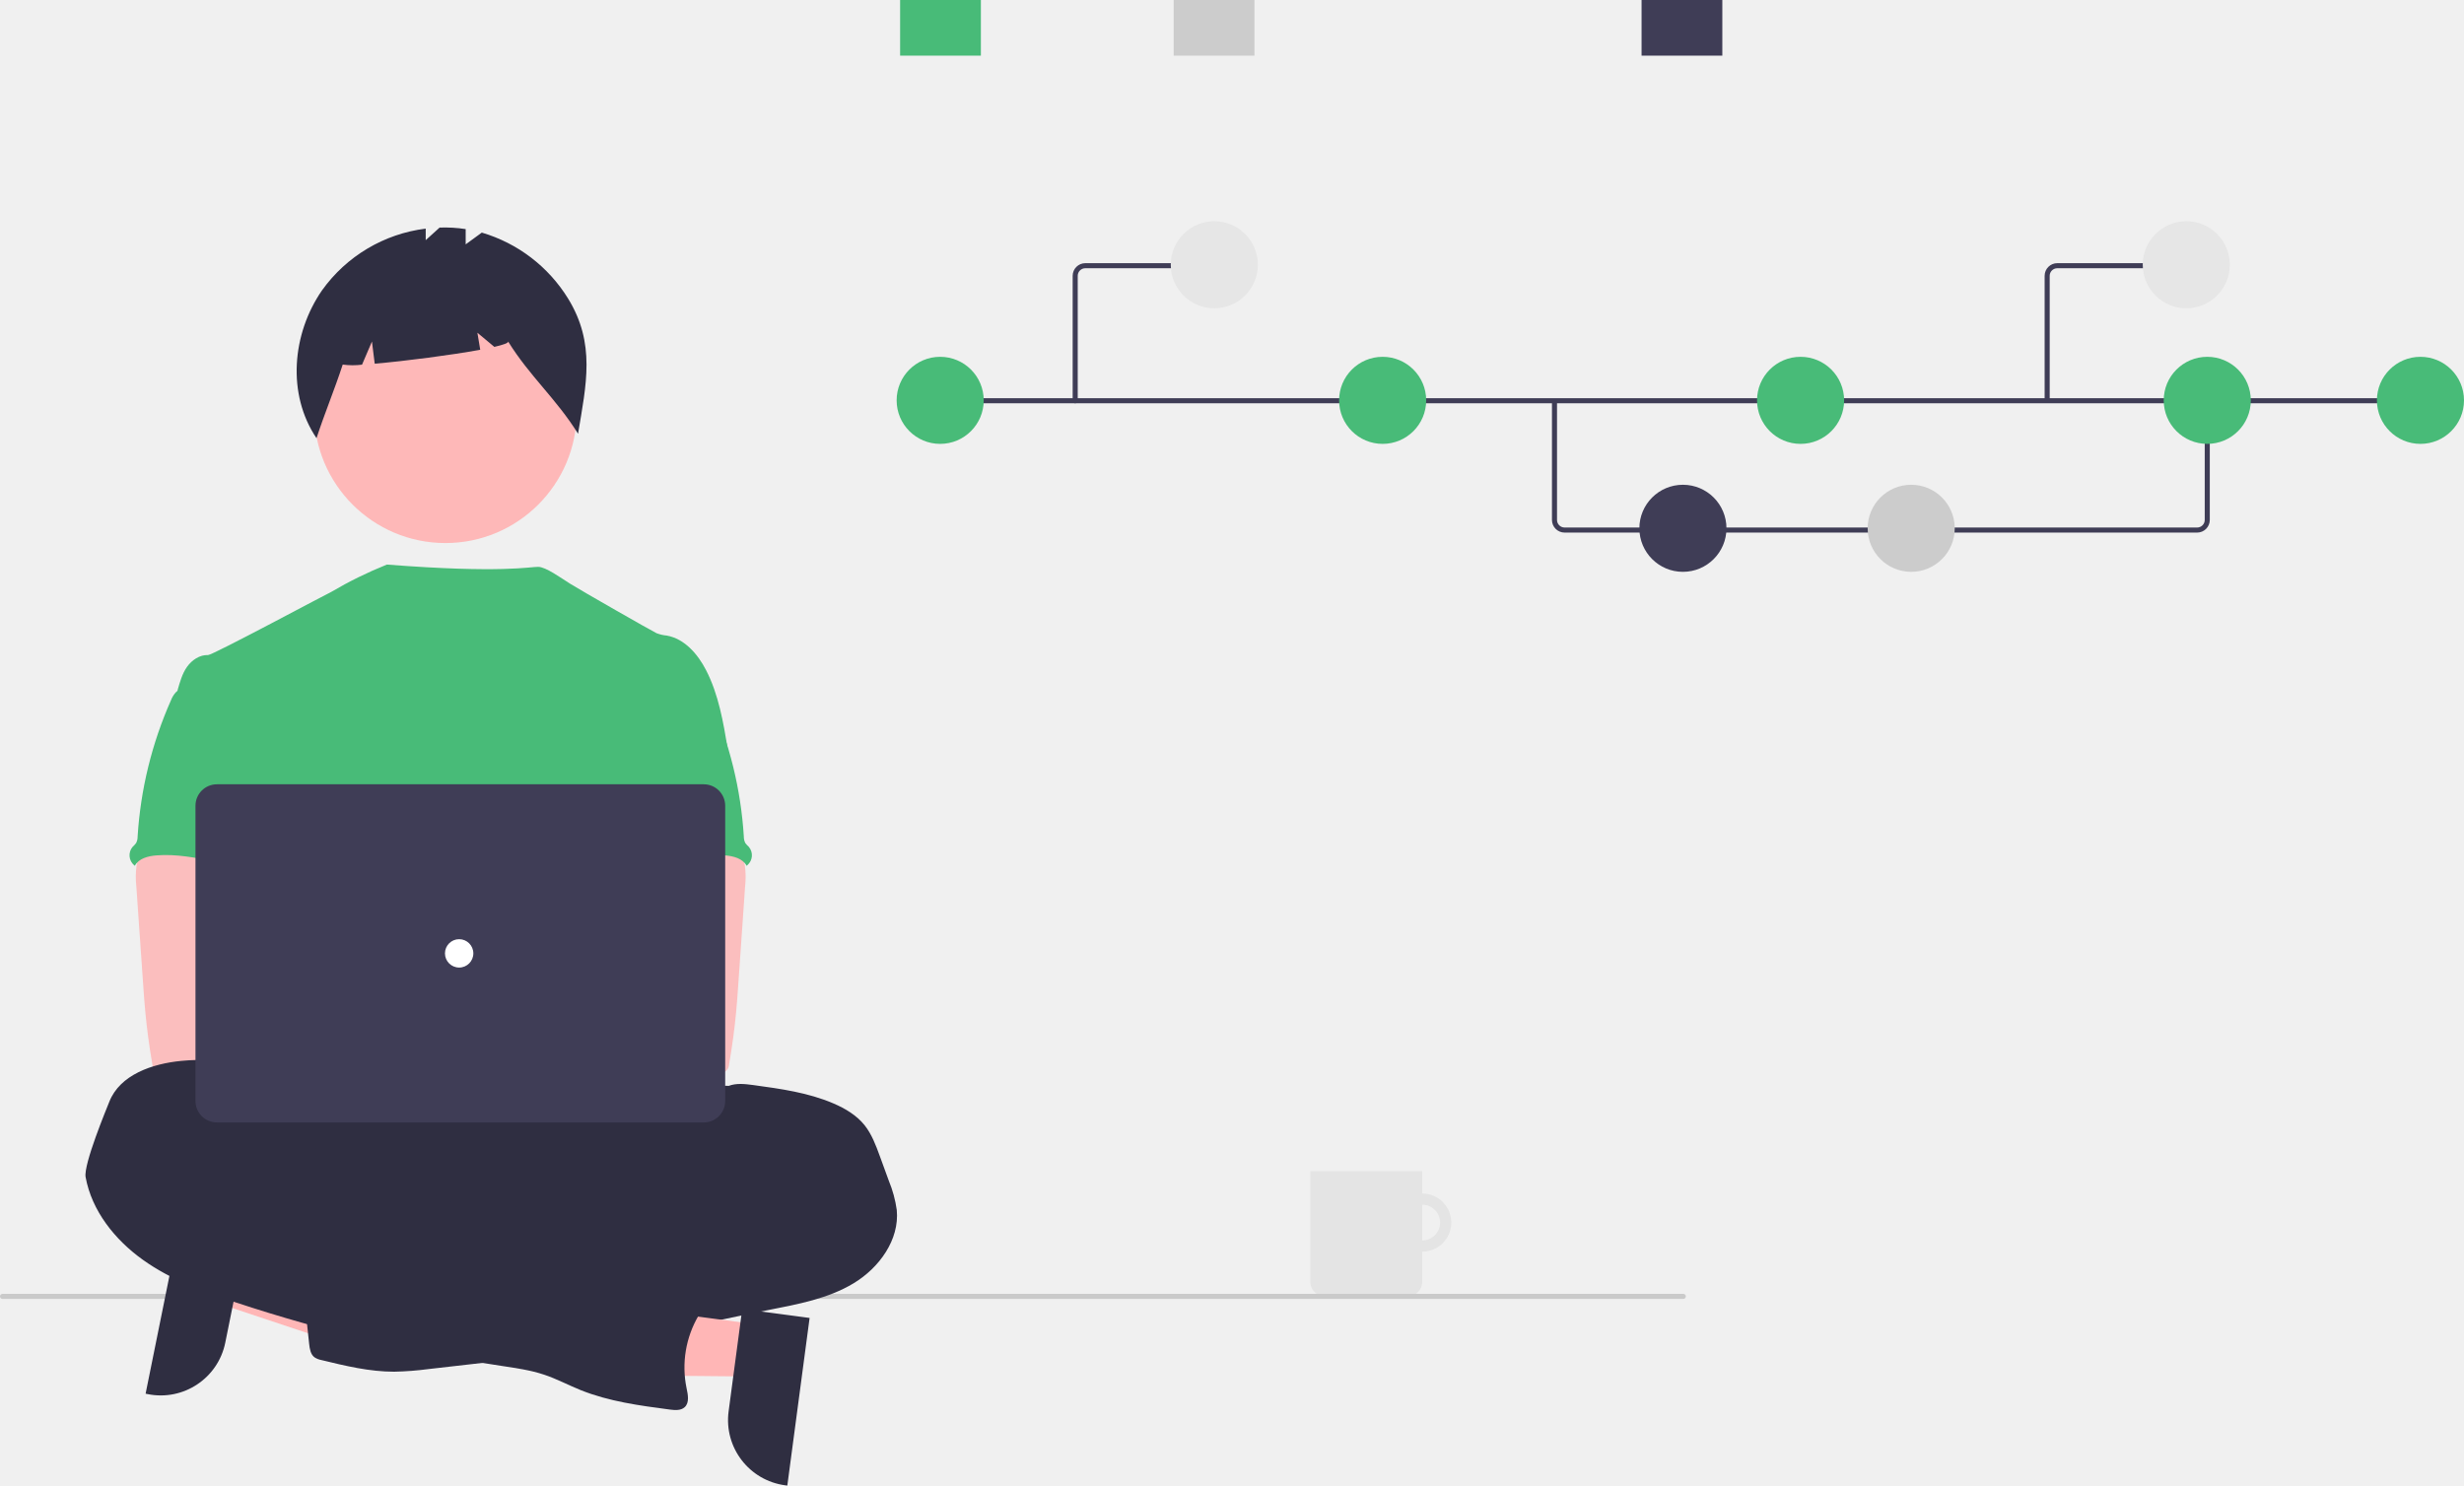
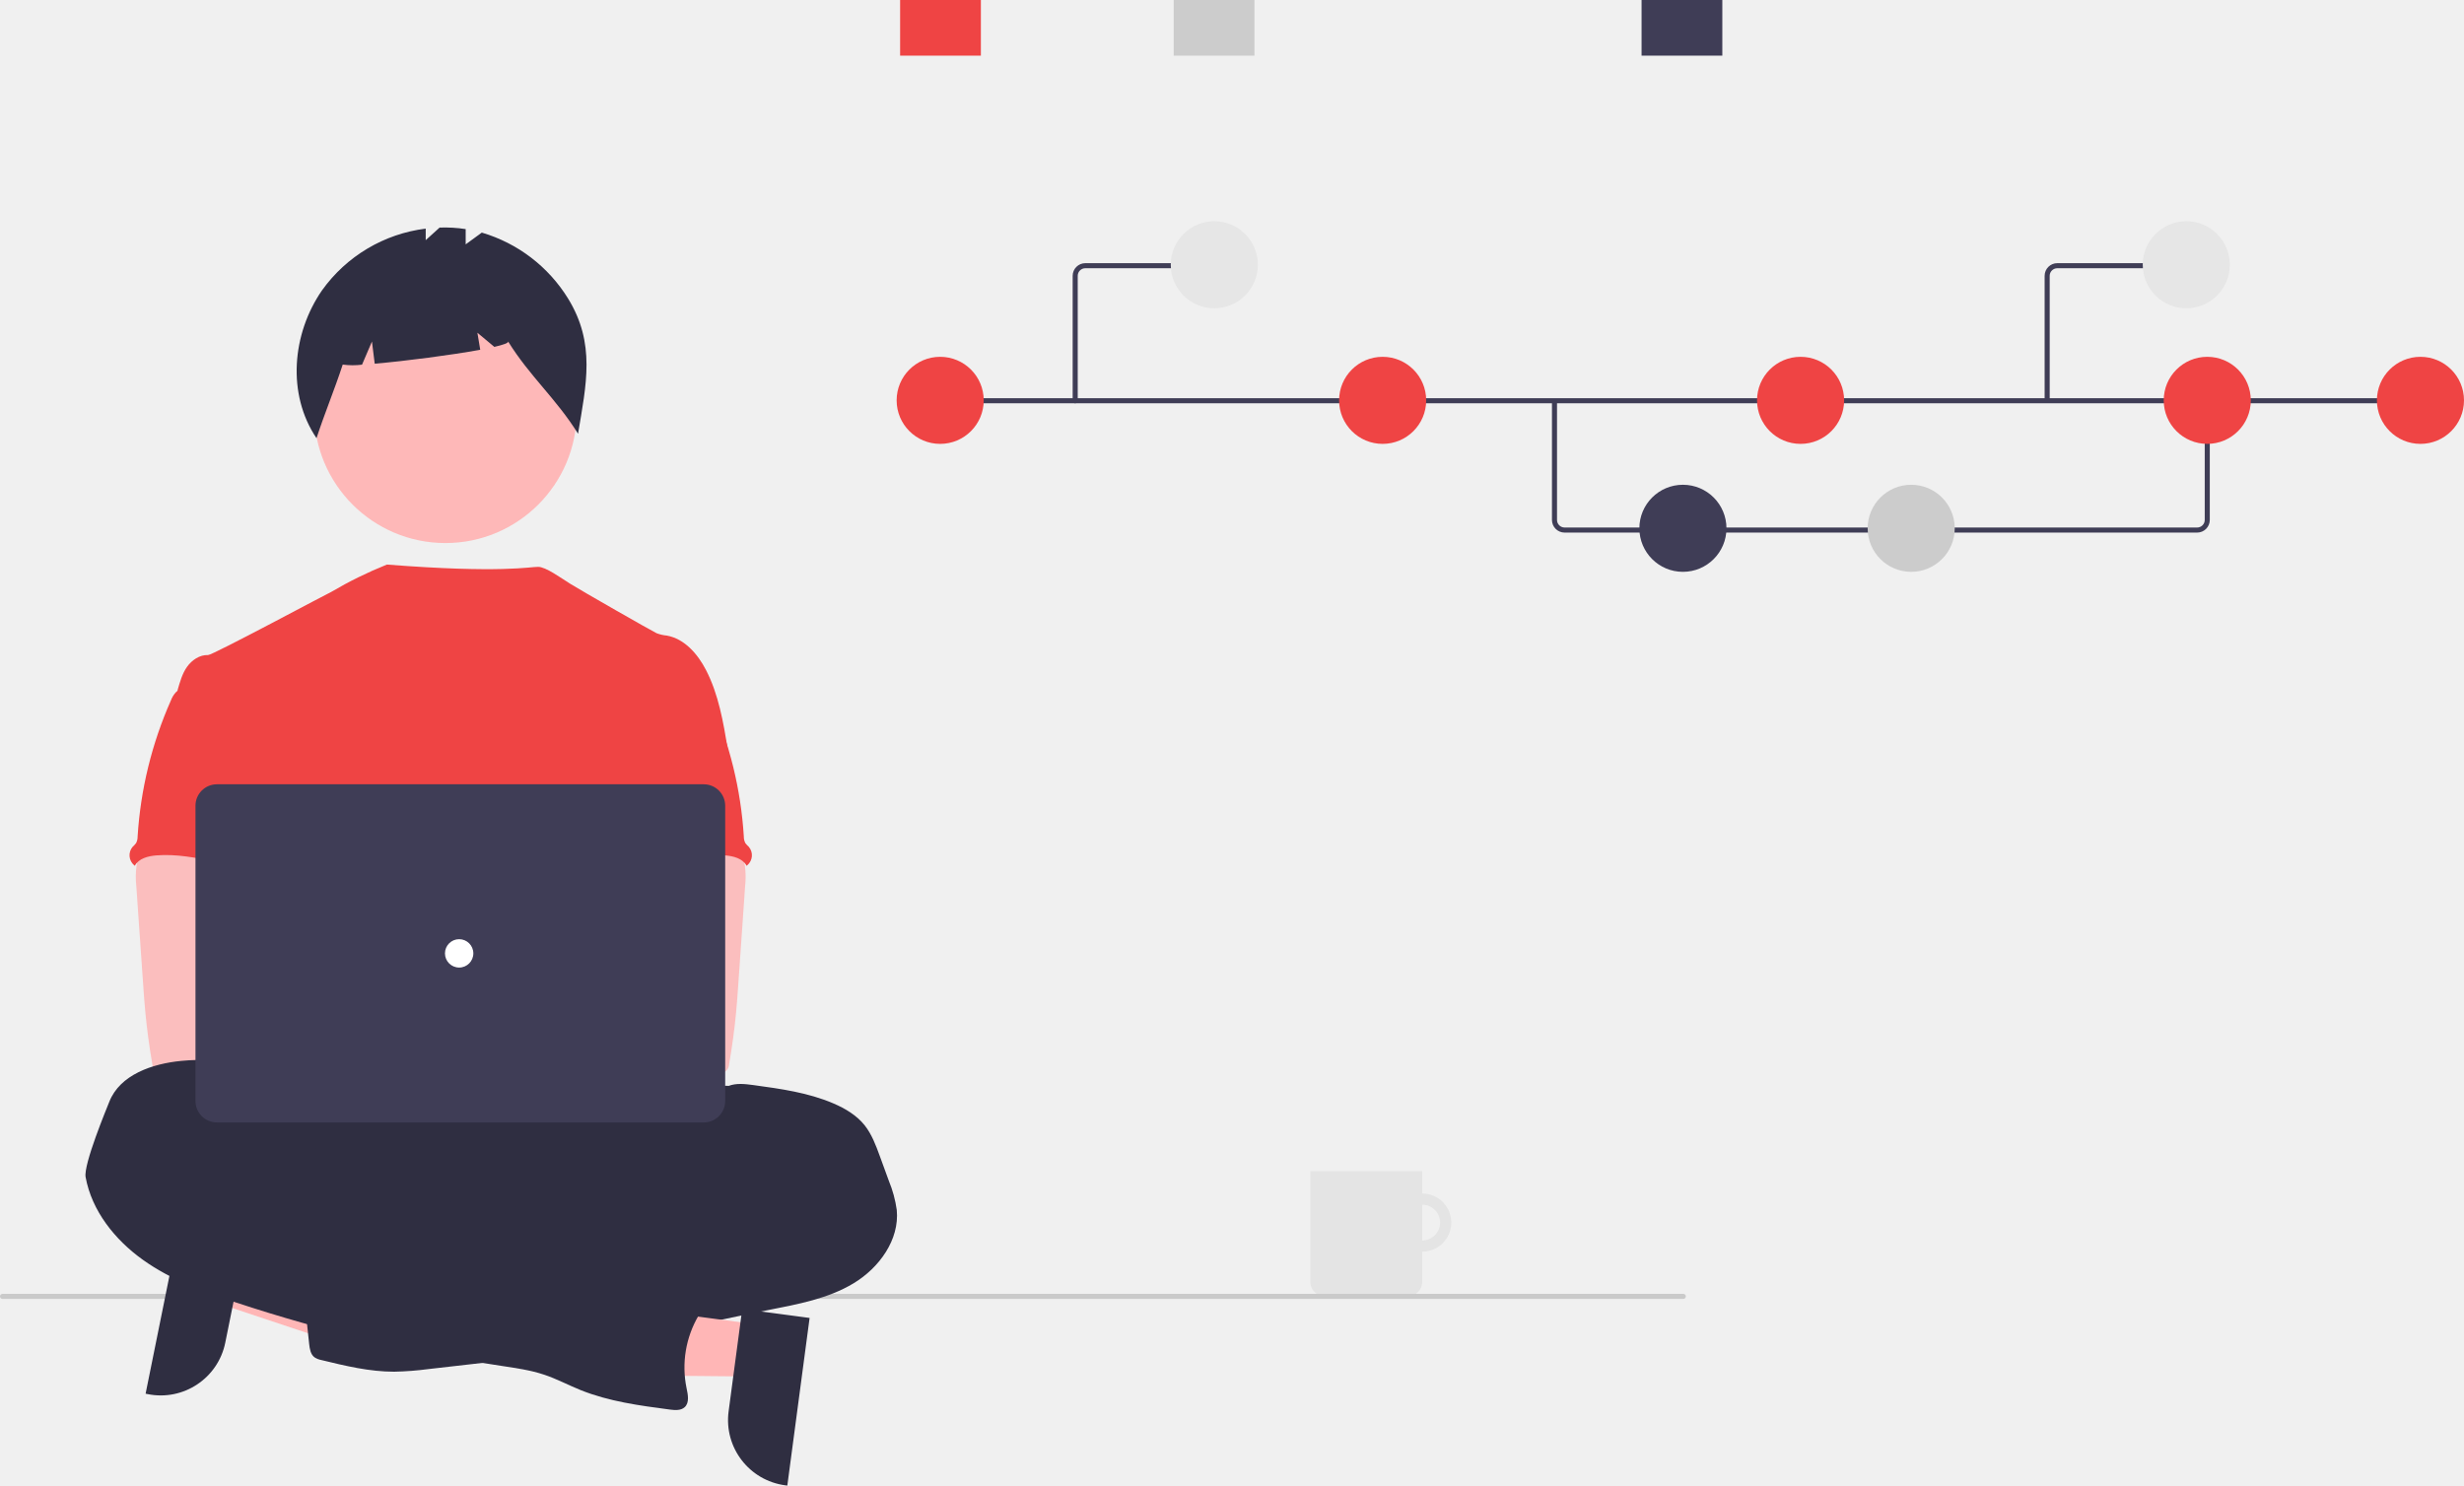
<svg xmlns="http://www.w3.org/2000/svg" id="e7334088-53de-4589-99a2-090044ddfc90" data-name="Layer 1" width="973.461" height="587.025" viewBox="0 0 973.461 587.025">
  <g id="f9b32178-6d95-472d-b482-6662972666de" data-name="Group 100">
    <path id="f4b94a19-cbe0-459a-95a6-6ea3b3d72055" data-name="Path 1465" d="M675.147,628.1a11.49,11.49,0,1,0,11.49,11.49h0A11.49,11.49,0,0,0,675.147,628.1Zm0,18.561a7.071,7.071,0,1,1,7.071-7.071v0A7.071,7.071,0,0,1,675.147,646.661Z" transform="translate(-113.2693 -156.4874)" fill="#e4e4e4" />
    <path id="abc0e0b3-f22e-4bee-9929-c6879640924e" data-name="Path 1467" d="M630.954,619.261h44.193v43.739a5.757,5.757,0,0,1-5.757,5.757h-32.679a5.757,5.757,0,0,1-5.757-5.757V619.261Z" transform="translate(-113.2693 -156.4874)" fill="#e4e4e4" />
  </g>
  <path id="e24b6f19-a0a0-4e73-9cfc-bbb7635ad236" data-name="Path 944" d="M778.403,669.758h-664.237a1.006,1.006,0,0,1,0-2h664.237a1.006,1.006,0,0,1,0,2Z" transform="translate(-113.2693 -156.4874)" fill="#cacaca" />
  <polygon points="89.41 494.381 85.302 514.694 161.695 540.208 167.759 510.228 89.41 494.381" fill="#ffb6b6" />
  <path d="M210.36,647.029l-8.091,40.003-0.0.002a26.011,26.011,0,0,1-30.65,20.335l-.828-.168,13.248-65.496Z" transform="translate(-113.2693 -156.4874)" fill="#2f2e41" />
  <circle id="fd4e5ab9-ffc8-4bbb-9267-3af70c31dae1" data-name="Ellipse 276" cx="175.979" cy="162.713" r="51.871" fill="#feb8b8" />
  <path id="a8c9bbe2-1461-49cf-8211-f8d251166dc5" data-name="Path 1461" d="M337.697,274.45a59.907,59.907,0,0,0-34.081-26.052l-6.368,4.647v-6.034a55.143,55.143,0,0,0-10.3-.6l-5.494,4.971v-4.558a59.335,59.335,0,0,0-40.932,24.347c-11.931,17.2-13.945,41.129-2.21,58.467,3.221-9.9,7.131-19.189,10.353-29.088a29.299,29.299,0,0,0,7.633.037l3.919-9.145,1.095,8.758c12.148-1.058,30.166-3.382,41.682-5.511l-1.12-6.719,6.7,5.583c3.528-.812,5.623-1.549,5.45-2.112,8.565,13.808,19.047,22.627,27.611,36.435C344.888,308.406,348.632,292.217,337.697,274.45Z" transform="translate(-113.2693 -156.4874)" fill="#2f2e41" />
  <ellipse id="f6be96d1-713f-4c17-812c-ecd79c56fe95" data-name="Ellipse 260" cx="192.856" cy="464.787" rx="133.56" ry="37.359" fill="#2f2e41" />
-   <path d="M400.808,452.588c-1.784-10.731-3.624-21.668-8.611-31.335-3.278-6.332-8.481-12.366-15.495-13.618a14.99,14.99,0,0,1-4.035-.934c-2.055-.99-29.673-16.756-34.063-19.502-3.769-2.357-9.719-6.722-12.719-6.722-3.018-.066-14.591,2.627-59.76-.904a163.141,163.141,0,0,0-22.01,10.822c-.146-.096-46.882,25.001-48.638,24.935-3.325-.14-6.416,1.989-8.322,4.67-1.906,2.681-2.8,6-3.736,9.209,10.208,22.733,19.548,45.495,29.757,68.228a5.821,5.821,0,0,1,.738,2.8,6.834,6.834,0,0,1-1.27,2.8c-5.006,8.042-4.847,18.157-4.3,27.609.547,9.452,1.224,19.436-3,27.908-1.149,2.326-2.643,4.455-3.736,6.781-2.559,5.268-3.484,22.117-1.989,27.777l187.267,5.365C382.86,587.409,400.808,452.588,400.808,452.588Z" transform="translate(-113.2693 -156.4874)" fill="#48bb78" />
+   <path d="M400.808,452.588c-1.784-10.731-3.624-21.668-8.611-31.335-3.278-6.332-8.481-12.366-15.495-13.618a14.99,14.99,0,0,1-4.035-.934c-2.055-.99-29.673-16.756-34.063-19.502-3.769-2.357-9.719-6.722-12.719-6.722-3.018-.066-14.591,2.627-59.76-.904a163.141,163.141,0,0,0-22.01,10.822c-.146-.096-46.882,25.001-48.638,24.935-3.325-.14-6.416,1.989-8.322,4.67-1.906,2.681-2.8,6-3.736,9.209,10.208,22.733,19.548,45.495,29.757,68.228a5.821,5.821,0,0,1,.738,2.8,6.834,6.834,0,0,1-1.27,2.8c-5.006,8.042-4.847,18.157-4.3,27.609.547,9.452,1.224,19.436-3,27.908-1.149,2.326-2.643,4.455-3.736,6.781-2.559,5.268-3.484,22.117-1.989,27.777l187.267,5.365C382.86,587.409,400.808,452.588,400.808,452.588Z" transform="translate(-113.2693 -156.4874)" fill="#ef4444" />
  <path id="eb41f72e-aba6-4a16-bf55-c7027d2f1a4b" data-name="Path 1421" d="M167.233,498.445a33.063,33.063,0,0,0-.112,8.154l2.684,38.546c.252,3.633.5,7.257.841,10.881.644,7.033,1.606,14.01,2.8,20.977a3.736,3.736,0,0,0,3.829,3.633c11.815,2.5,24.022,2.4,36.08,1.719,18.4-1.027,65.474-2.97,68.35-6.706s1.2-9.779-2.55-12.8-65.871-10.386-65.871-10.386c.607-4.81,2.438-9.34,4.175-13.907,3.12-8.1,6.034-16.466,6.09-25.143s-3.213-17.8-10.321-22.771c-5.847-4.081-13.375-4.838-20.5-4.67-5.184.149-14.141-1.093-18.876.934C170.105,488.556,167.933,494.776,167.233,498.445Z" transform="translate(-113.2693 -156.4874)" fill="#fbbebe" />
  <path id="a363f2f7-2464-40a1-ad01-344825aa0b75" data-name="Path 1423" d="M401.141,585.578c3.11-1.186,6.538-.757,9.872-.308,10.732,1.466,21.622,2.97,31.569,7.257,4.67,2,9.116,4.67,12.273,8.6,2.8,3.54,4.436,7.874,5.987,12.142l3.587,9.826a47.3,47.3,0,0,1,3.129,11.516c1.121,11.759-6.921,22.845-17.036,28.954s-22.023,8.284-33.624,10.563-23.247,4.8-34.8,7.472a140.086,140.086,0,0,1-16.373,3.222c-12.366,1.4-25.292-.663-37.042,3.428-4.67,1.635-9.256,4.063-14.1,5.193a87.745,87.745,0,0,1-9.751,1.485l-22.238,2.54a121.313,121.313,0,0,1-13.636,1.046c-9.713,0-19.268-2.3-28.7-4.6a7.258,7.258,0,0,1-2.8-1.13c-1.494-1.177-1.821-3.26-2.036-5.146q-1.429-12.525-2.5-25.077c-.224-2.718-.392-5.66,1.093-7.948,1.868-2.8,5.511-3.68,8.836-4.222a230.58,230.58,0,0,1,42.665-2.961c5.426-5.426,14.374-5.454,21.482-8.406a63.897,63.897,0,0,0,7.575-4.119,99.001,99.001,0,0,1,41.59-13.141,38.714,38.714,0,0,0,8.509-1.214c5.5-1.709,10.517-6.361,16.167-5.221.7-1.933,1.186-4.521,2.8-5.847.8-.682,1.793-1.139,2.531-1.868,1.56-1.578,1.7-4.063,1.466-6.267s-.757-4.464-.187-6.613a9.141,9.141,0,0,1,1.037-2.307C391.278,587.595,395.509,585.111,401.141,585.578Z" transform="translate(-113.2693 -156.4874)" fill="#2f2e41" />
-   <path id="b53ad979-99f4-4c6e-a0f8-957060c42096" data-name="Path 1430" d="M182.88,429.901a9.667,9.667,0,0,0-2.073,3.316,156.78,156.78,0,0,0-13.169,53.816,5.38,5.38,0,0,1-.607,2.606,11.403,11.403,0,0,1-1.373,1.485,5.156,5.156,0,0,0,.617,7.266q.127.107.261.206c1.541-2.9,5.23-3.848,8.509-4.1,15.7-1.242,31.036,6.062,46.783,5.511-1.111-3.839-2.709-7.528-3.615-11.413-4.007-17.251,5.987-36.033-.14-52.649-1.224-3.325-3.269-6.594-6.491-8.051a17.291,17.291,0,0,0-4.156-1.1c-3.979-.719-11.9-3.792-15.747-2.559-1.42.458-1.98,1.793-3.157,2.6C186.734,427.977,184.362,428.397,182.88,429.901Z" transform="translate(-113.2693 -156.4874)" fill="#48bb78" />
+   <path id="b53ad979-99f4-4c6e-a0f8-957060c42096" data-name="Path 1430" d="M182.88,429.901a9.667,9.667,0,0,0-2.073,3.316,156.78,156.78,0,0,0-13.169,53.816,5.38,5.38,0,0,1-.607,2.606,11.403,11.403,0,0,1-1.373,1.485,5.156,5.156,0,0,0,.617,7.266q.127.107.261.206c1.541-2.9,5.23-3.848,8.509-4.1,15.7-1.242,31.036,6.062,46.783,5.511-1.111-3.839-2.709-7.528-3.615-11.413-4.007-17.251,5.987-36.033-.14-52.649-1.224-3.325-3.269-6.594-6.491-8.051a17.291,17.291,0,0,0-4.156-1.1c-3.979-.719-11.9-3.792-15.747-2.559-1.42.458-1.98,1.793-3.157,2.6C186.734,427.977,184.362,428.397,182.88,429.901Z" transform="translate(-113.2693 -156.4874)" fill="#ef4444" />
  <path id="a1197c30-bfd4-4098-bcf9-2468e7a33bf1" data-name="Path 1421" d="M400.921,486.906c-4.735-2.027-13.692-.785-18.876-.934-7.125-.168-14.653.589-20.5,4.67-7.108,4.971-10.377,14.094-10.321,22.771s2.97,17.043,6.09,25.143c1.737,4.567,3.568,9.097,4.175,13.907,0,0-62.121,7.365-65.871,10.386s-5.426,9.064-2.55,12.8,92.615,7.487,104.43,4.987a3.736,3.736,0,0,0,3.829-3.633c1.194-6.967,2.156-13.944,2.8-20.977.341-3.624.589-7.248.841-10.881l2.684-38.546a33.064,33.064,0,0,0-.112-8.154C406.84,494.776,404.668,488.556,400.921,486.906Z" transform="translate(-113.2693 -156.4874)" fill="#fbbebe" />
-   <path id="ebe46053-6aac-4aa7-8615-21a6fa79538d" data-name="Path 1430" d="M386.251,426.835c-1.177-.807-1.737-2.142-3.157-2.6-3.847-1.233-11.768,1.84-15.747,2.559a17.291,17.291,0,0,0-4.156,1.1c-3.222,1.457-5.267,4.726-6.491,8.051-6.127,16.616,3.867,35.398-.14,52.649-.906,3.885-2.504,7.574-3.615,11.413,15.747.551,31.083-6.753,46.783-5.511,3.279.252,6.968,1.2,8.509,4.1q.134-.099.261-.206a5.156,5.156,0,0,0,.617-7.266,11.401,11.401,0,0,1-1.373-1.485,5.38,5.38,0,0,1-.607-2.606,156.78,156.78,0,0,0-13.169-53.816,9.667,9.667,0,0,0-2.073-3.316C390.411,428.397,388.039,427.977,386.251,426.835Z" transform="translate(-113.2693 -156.4874)" fill="#48bb78" />
+   <path id="ebe46053-6aac-4aa7-8615-21a6fa79538d" data-name="Path 1430" d="M386.251,426.835c-1.177-.807-1.737-2.142-3.157-2.6-3.847-1.233-11.768,1.84-15.747,2.559a17.291,17.291,0,0,0-4.156,1.1c-3.222,1.457-5.267,4.726-6.491,8.051-6.127,16.616,3.867,35.398-.14,52.649-.906,3.885-2.504,7.574-3.615,11.413,15.747.551,31.083-6.753,46.783-5.511,3.279.252,6.968,1.2,8.509,4.1q.134-.099.261-.206a5.156,5.156,0,0,0,.617-7.266,11.401,11.401,0,0,1-1.373-1.485,5.38,5.38,0,0,1-.607-2.606,156.78,156.78,0,0,0-13.169-53.816,9.667,9.667,0,0,0-2.073-3.316C390.411,428.397,388.039,427.977,386.251,426.835Z" transform="translate(-113.2693 -156.4874)" fill="#ef4444" />
  <polygon points="299.243 523.378 296.513 543.921 215.975 543.166 220.005 512.846 299.243 523.378" fill="#ffb6b6" />
  <path d="M433.122,677.272l-8.804,66.24-.838-.111a26.011,26.011,0,0,1-22.356-29.208l0-.002,5.377-40.457Z" transform="translate(-113.2693 -156.4874)" fill="#2f2e41" />
  <path id="a0b0f7ea-4ed9-4447-aa64-e2335b2c3196" data-name="Path 1427" d="M223.039,595.974c0,.934-1.466,0-1.6-1-1.027-7.556-7.024-13.786-14.01-16.812s-14.944-3.185-22.509-2.466c-11.441,1.083-24.284,5.464-28.468,16.158-.99,2.5-10.264,24.76-9.359,29.766,2.438,13.356,11.572,24.779,22.64,32.69s24,12.637,36.9,16.9a639.949,639.949,0,0,0,104.607,24.984c5.753.869,11.563,1.672,17.073,3.521,4.931,1.653,9.545,4.128,14.365,6.071,11.208,4.5,23.266,6.108,35.211,7.687,2.036.262,4.371.448,5.875-.934,1.943-1.8,1.3-4.941.747-7.528a40.488,40.488,0,0,1,4.773-28.729c2-3.362,4.6-6.809,4.222-10.7-.448-4.539-4.969-7.752-9.471-8.481s-9.078.346-13.6.934a7.285,7.285,0,0,1-4.623-.458,9.235,9.235,0,0,1-1.812-1.606,20.482,20.482,0,0,0-23.854-3.334c-1.672.934-4.2-1.149-5.94-1.933l-19.642-8.892c-22.565-10.208-45.242-20.464-69.115-26.927a14.514,14.514,0,0,1-5.324-2.214c-1.186-.934-2.036-2.2-3.129-3.241-2.382-2.251-5.7-3.148-8.555-4.745S222.385,599.177,223.039,595.974Z" transform="translate(-113.2693 -156.4874)" fill="#2f2e41" />
  <circle cx="160.617" cy="411.99" r="14" fill="#fbbebe" />
  <circle cx="191.617" cy="411.99" r="14" fill="#fbbebe" />
  <path d="M391.305,600.024H198.966a8.48,8.48,0,0,1-8.47-8.47V474.868a8.48,8.48,0,0,1,8.47-8.47H391.305a8.48,8.48,0,0,1,8.47,8.47V591.555A8.48,8.48,0,0,1,391.305,600.024Z" transform="translate(-113.2693 -156.4874)" fill="#3f3d56" />
  <circle id="e793da3b-cee2-4a15-ae11-6dab45a6c728" data-name="Ellipse 263" cx="181.399" cy="376.724" r="5.604" fill="#fff" />
  <path d="M981.299,366.94H731.406a5.006,5.006,0,0,1-5-5V314.84h2v47.1a3.003,3.003,0,0,0,3,3H981.299a3.003,3.003,0,0,0,3-3V314.51h2v47.429A5.006,5.006,0,0,1,981.299,366.94Z" transform="translate(-113.2693 -156.4874)" fill="#3f3d56" />
  <rect x="371.397" y="157.352" width="587.22" height="2" fill="#3f3d56" />
-   <circle id="a67a4451-c7cc-402c-b29d-5a705f3c9418" data-name="Ellipse 264" cx="371.439" cy="158.196" r="17.202" fill="#48bb78" />
-   <circle id="abdb3fbf-f68e-433e-a33f-153626b38c76" data-name="Ellipse 266" cx="546.244" cy="158.196" r="17.202" fill="#48bb78" />
+   <circle id="a67a4451-c7cc-402c-b29d-5a705f3c9418" data-name="Ellipse 264" cx="371.439" cy="158.196" r="17.202" fill="#ef4444" />
+   <circle id="abdb3fbf-f68e-433e-a33f-153626b38c76" data-name="Ellipse 266" cx="546.244" cy="158.196" r="17.202" fill="#ef4444" />
  <circle id="ac293633-0933-4e21-a8aa-bc27ca4fbccc" data-name="Ellipse 268" cx="664.876" cy="208.757" r="17.202" fill="#3f3d56" />
  <circle id="a0cd768d-b738-4d4b-9ab3-78ab535c7573" data-name="Ellipse 269" cx="755.063" cy="208.757" r="17.202" fill="#ccc" />
-   <circle id="b9eb3d2e-31e0-4fe2-be5c-79abb86bc227" data-name="Ellipse 270" cx="711.36" cy="158.196" r="17.202" fill="#48bb78" />
-   <circle id="aa04baac-fce0-420a-b86a-4a97f3079928" data-name="Ellipse 271" cx="956.259" cy="158.196" r="17.202" fill="#48bb78" />
-   <circle id="e92cf92c-058e-415c-ba96-766a57ee18d9" data-name="Ellipse 272" cx="872.029" cy="158.196" r="17.202" fill="#48bb78" />
+   <circle id="b9eb3d2e-31e0-4fe2-be5c-79abb86bc227" data-name="Ellipse 270" cx="711.36" cy="158.196" r="17.202" fill="#ef4444" />
+   <circle id="aa04baac-fce0-420a-b86a-4a97f3079928" data-name="Ellipse 271" cx="956.259" cy="158.196" r="17.202" fill="#ef4444" />
+   <circle id="e92cf92c-058e-415c-ba96-766a57ee18d9" data-name="Ellipse 272" cx="872.029" cy="158.196" r="17.202" fill="#ef4444" />
  <rect id="ac5bf8cc-574d-4509-9338-881c836fd832" data-name="Rectangle 207" x="648.539" width="31.906" height="21.99" fill="#3f3d56" />
-   <rect id="ad5a043d-52f1-4931-b771-e4991ef7f7f7" data-name="Rectangle 208" x="355.612" width="31.906" height="21.99" fill="#48bb78" />
+   <rect id="ad5a043d-52f1-4931-b771-e4991ef7f7f7" data-name="Rectangle 208" x="355.612" width="31.906" height="21.99" fill="#ef4444" />
  <rect id="e5d95e83-bdd9-4322-95a9-5a9c4b449a8f" data-name="Rectangle 209" x="463.685" width="31.906" height="21.99" fill="#ccc" />
  <path d="M538.051,315.84a1,1,0,0,1-1-1V265.477a5.006,5.006,0,0,1,5-5h48.675a1,1,0,0,1,0,2h-48.675a3.003,3.003,0,0,0-3,3v49.362A1,1,0,0,1,538.051,315.84Z" transform="translate(-113.2693 -156.4874)" fill="#3f3d56" />
  <circle id="b0a7c1c1-8f27-441f-a84a-e44462cc473e" data-name="Ellipse 265" cx="479.744" cy="104.616" r="17.202" fill="#e6e6e6" />
  <path d="M923.051,314.84h-2V265.477a5.006,5.006,0,0,1,5-5h48.675v2h-48.675a3.003,3.003,0,0,0-3,3Z" transform="translate(-113.2693 -156.4874)" fill="#3f3d56" />
  <circle id="b3140cf1-cdb8-48ff-81af-ce41ed4f5739" data-name="Ellipse 265" cx="863.744" cy="104.616" r="17.202" fill="#e6e6e6" />
</svg>
